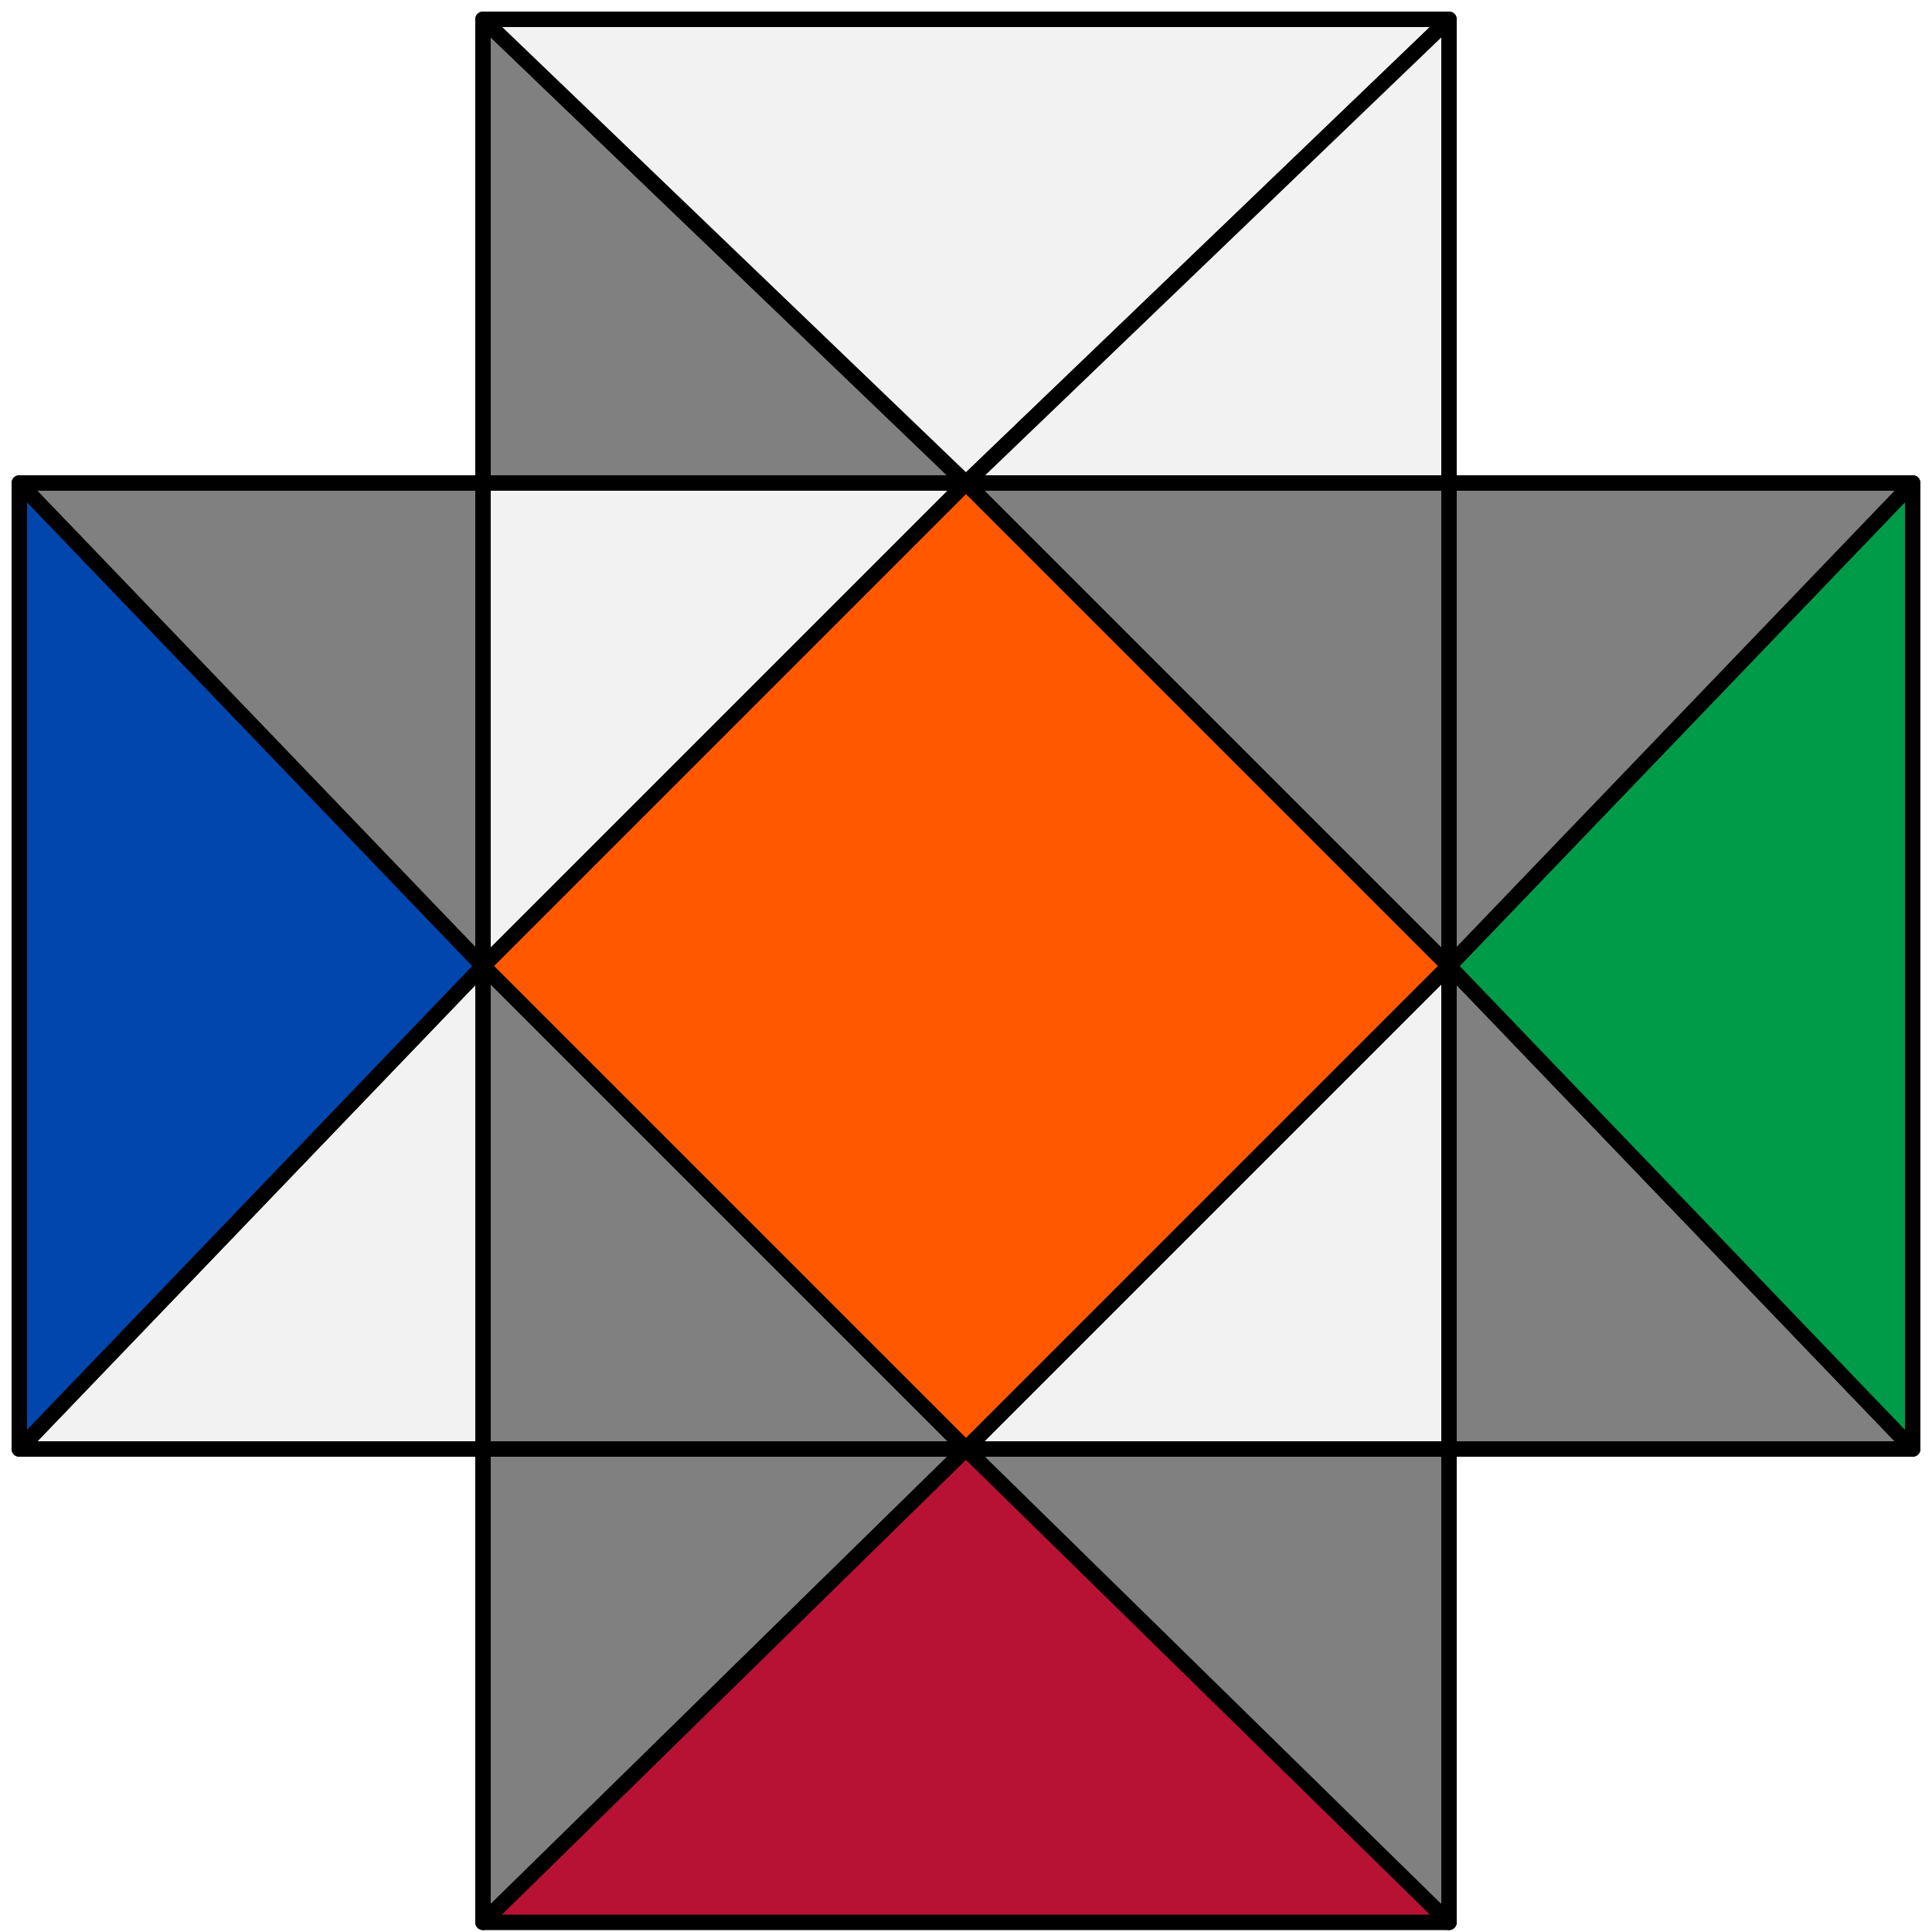
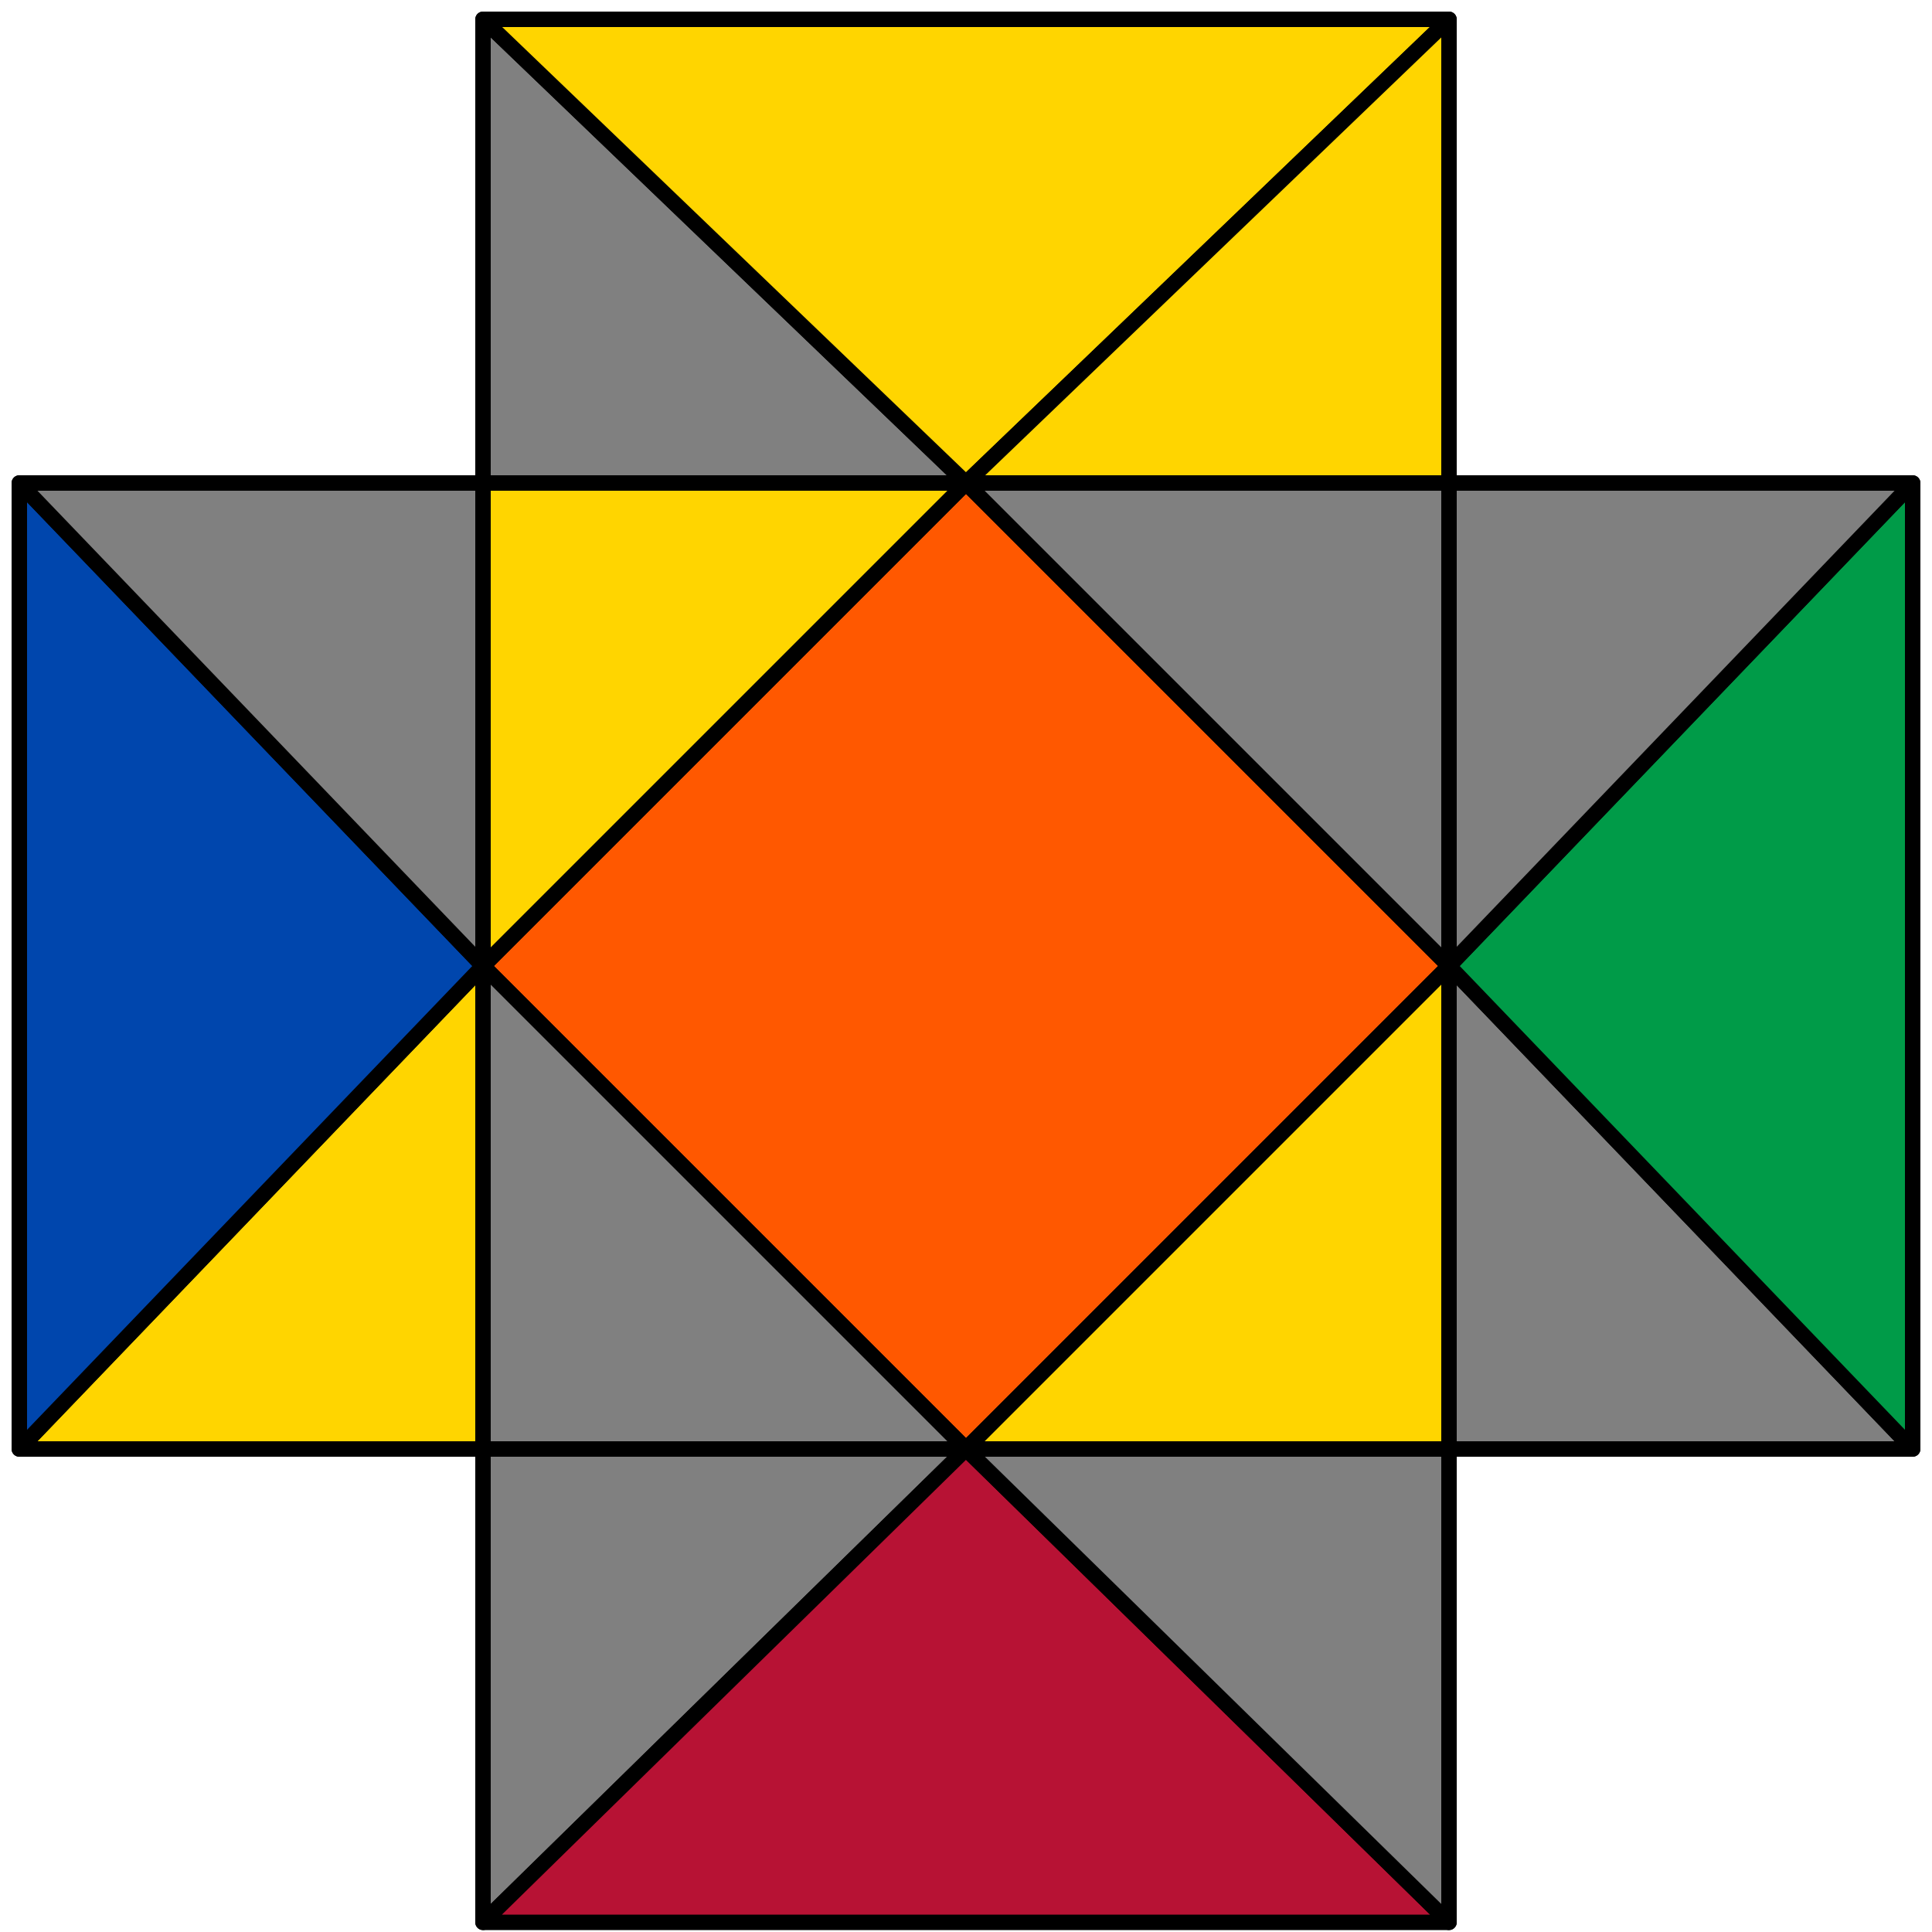
<svg xmlns="http://www.w3.org/2000/svg" id="svg" viewBox="0 0 1000 1000" stroke="black" stroke-width="8" stroke-linejoin="round">
  <polygon fill="#ff5800" points="500,250 750,500 500,750 250,500" />
-   <polygon fill="#f2f2f2" points="250,250 500,250 250,500" />
+   <polygon fill="#ffd500" points="250,250 500,250 250,500" />
  <polygon fill="#808080" points="750,250 500,250 750,500" />
-   <polygon fill="#f2f2f2" points="750,500 500,750 750,750" />
+   <polygon fill="#ffd500" points="750,500 500,750 750,750" />
  <polygon fill="#808080" points="250,500 500,750 250,750" />
  <polygon fill="#808080" points="250,750 500,750 250,995" />
  <polygon fill="#b71234" points="500,750 750,995 250,995" />
  <polygon fill="#808080" points="750,750 500,750 750,995" />
  <polygon fill="#808080" points="750,750 750,500 990,750" />
  <polygon fill="#009b48" points="990,750 990,250 750,500" />
  <polygon fill="#808080" points="750,250 750,500 990,250" />
  <polygon fill="#808080" points="250,250 500,250 250,10" />
-   <polygon fill="#f2f2f2" points="500,250 250,10 750,10" />
-   <polygon fill="#f2f2f2" points="750,250 500,250 750,10" />
-   <polygon fill="#f2f2f2" points="250,750 250,500 10,750" />
+   <polygon fill="#ffd500" points="500,250 250,10 750,10" />
+   <polygon fill="#ffd500" points="750,250 500,250 750,10" />
+   <polygon fill="#ffd500" points="250,750 250,500 10,750" />
  <polygon fill="#0046ad" points="10,750 10,250 250,500" />
  <polygon fill="#808080" points="250,250 250,500 10,250" />
</svg>
